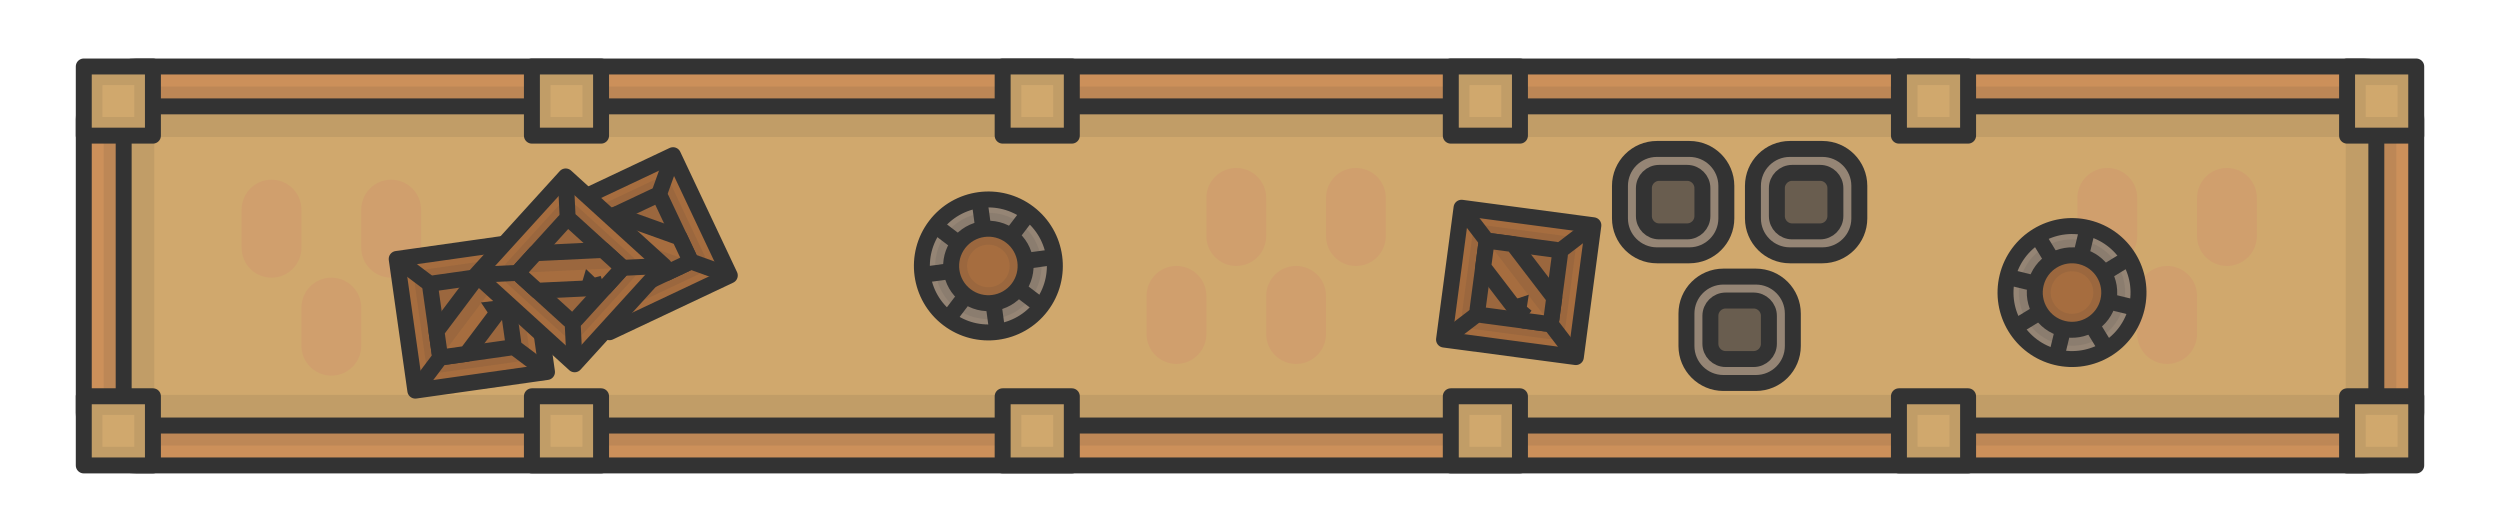
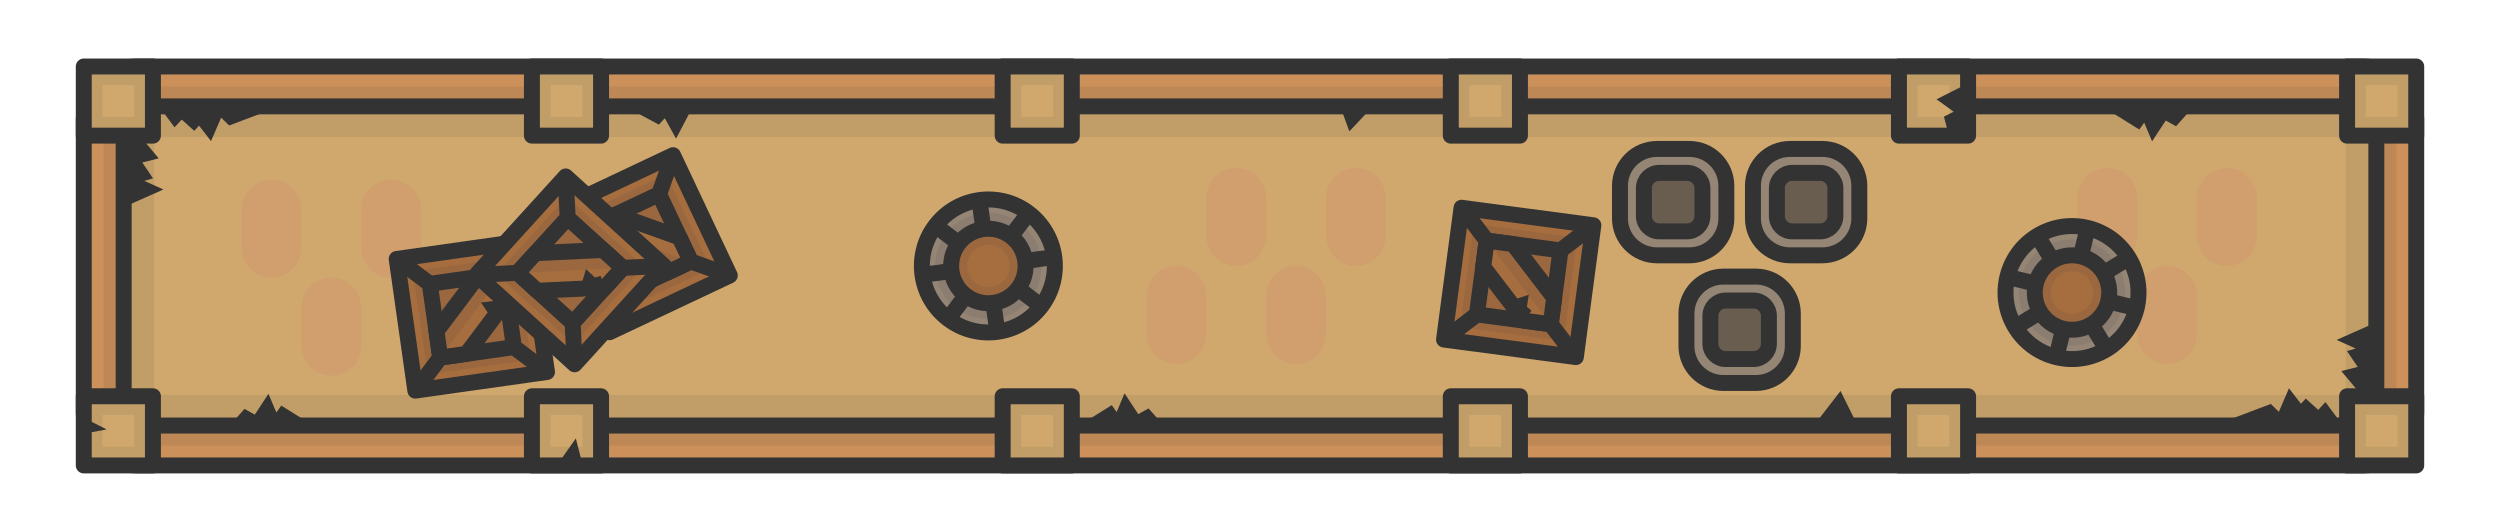
<svg xmlns="http://www.w3.org/2000/svg" width="2350mm" height="500mm" viewBox="0 0 2350 500" version="1.1" id="svg5">
  <defs id="defs2">
    <clipPath clipPathUnits="userSpaceOnUse" id="clipPath54">
      <path id="path54" style="stroke-width:0.1;stroke-linecap:square;paint-order:markers fill stroke;stop-color:#000000" d="m 1691.199,-792.32 h 1634.892 v 92.828 H 1691.199 Z" />
    </clipPath>
    <clipPath clipPathUnits="userSpaceOnUse" id="clipPath33">
      <rect style="fill:#000000;stroke:none;stroke-width:1;stroke-linecap:butt;stroke-linejoin:bevel;paint-order:stroke markers fill;stop-color:#000000" id="rect33" width="46.192" height="80.007" x="75" y="399.997" />
    </clipPath>
    <clipPath clipPathUnits="userSpaceOnUse" id="clipPath27">
      <rect style="fill:none;stroke:#000000;stroke-width:1;stroke-linecap:butt;stroke-linejoin:bevel;paint-order:stroke markers fill;stop-color:#000000" id="rect28-6" width="46.161" height="39.922" x="86.574" y="420.063" />
    </clipPath>
  </defs>
  <g id="layer1">
    <rect style="fill:#cc905a;fill-opacity:1;fill-rule:evenodd;stroke:#333333;stroke-width:15;stroke-linecap:round;stroke-linejoin:round;stroke-miterlimit:4;stroke-dasharray:none;stroke-dashoffset:188.976" id="rect8162-00" width="2192.5" height="375" x="78.75" y="62.5" ry="49.631" />
    <rect style="fill:#d0a86d;fill-opacity:1;fill-rule:evenodd;stroke:#333333;stroke-width:15;stroke-linecap:round;stroke-linejoin:round;stroke-miterlimit:4;stroke-dasharray:none;stroke-dashoffset:188.976" id="rect8162-0-6" width="2117.5" height="300" x="116.25" y="100" ry="22.1" />
    <rect style="fill:none;fill-opacity:1;fill-rule:evenodd;stroke:#333333;stroke-width:47.5;stroke-linecap:round;stroke-linejoin:round;stroke-miterlimit:4;stroke-dasharray:none;stroke-dashoffset:188.976;stroke-opacity:0.1" id="rect8162-0-3-6" width="2107.5" height="290" x="121.25" y="105" ry="21.364" />
    <g id="g20707-2" transform="matrix(5,0,0,5,-318.75,24.99998)">
      <rect style="fill:#d0a86d;fill-opacity:1;fill-rule:evenodd;stroke:#333333;stroke-width:3;stroke-linecap:round;stroke-linejoin:round;stroke-miterlimit:4;stroke-dasharray:none;stroke-dashoffset:188.976;stroke-opacity:1" id="rect18654-5" width="13" height="13" x="79.5" y="7.5" ry="0" />
      <rect style="fill:none;fill-opacity:1;fill-rule:evenodd;stroke:#333333;stroke-width:3;stroke-linecap:round;stroke-linejoin:round;stroke-miterlimit:4;stroke-dasharray:none;stroke-dashoffset:188.976;stroke-opacity:0.1" id="rect20543-8" width="9" height="9" x="81.5" y="9.5" />
    </g>
    <g id="g20707-4-6" transform="matrix(5,0,0,5,-318.75,335)">
      <rect style="fill:#d0a86d;fill-opacity:1;fill-rule:evenodd;stroke:#333333;stroke-width:3;stroke-linecap:round;stroke-linejoin:round;stroke-miterlimit:4;stroke-dasharray:none;stroke-dashoffset:188.976;stroke-opacity:1" id="rect18654-0-1" width="13" height="13" x="79.5" y="7.5" ry="0" />
      <rect style="fill:none;fill-opacity:1;fill-rule:evenodd;stroke:#333333;stroke-width:3;stroke-linecap:round;stroke-linejoin:round;stroke-miterlimit:4;stroke-dasharray:none;stroke-dashoffset:188.976;stroke-opacity:0.1" id="rect20543-4-4" width="9" height="9" x="81.5" y="9.5" />
    </g>
    <g id="g20707-1-7" transform="matrix(5,0,0,5,966.25,24.99998)">
      <rect style="fill:#d0a86d;fill-opacity:1;fill-rule:evenodd;stroke:#333333;stroke-width:3;stroke-linecap:round;stroke-linejoin:round;stroke-miterlimit:4;stroke-dasharray:none;stroke-dashoffset:188.976;stroke-opacity:1" id="rect18654-9-8" width="13" height="13" x="79.5" y="7.5" ry="0" />
      <rect style="fill:none;fill-opacity:1;fill-rule:evenodd;stroke:#333333;stroke-width:3;stroke-linecap:round;stroke-linejoin:round;stroke-miterlimit:4;stroke-dasharray:none;stroke-dashoffset:188.976;stroke-opacity:0.1" id="rect20543-7-0" width="9" height="9" x="81.5" y="9.5" />
    </g>
    <g id="g20707-1-7-0" transform="matrix(5,0,0,5,1387.5,24.99997)">
      <rect style="fill:#d0a86d;fill-opacity:1;fill-rule:evenodd;stroke:#333333;stroke-width:3;stroke-linecap:round;stroke-linejoin:round;stroke-miterlimit:4;stroke-dasharray:none;stroke-dashoffset:188.976;stroke-opacity:1" id="rect18654-9-8-2" width="13" height="13" x="79.5" y="7.5" ry="0" />
      <rect style="fill:none;fill-opacity:1;fill-rule:evenodd;stroke:#333333;stroke-width:3;stroke-linecap:round;stroke-linejoin:round;stroke-miterlimit:4;stroke-dasharray:none;stroke-dashoffset:188.976;stroke-opacity:0.1" id="rect20543-7-0-6" width="9" height="9" x="81.5" y="9.5" />
    </g>
    <g id="g20707-1-7-0-7" transform="matrix(5,0,0,5,1808.75,24.99997)">
      <rect style="fill:#d0a86d;fill-opacity:1;fill-rule:evenodd;stroke:#333333;stroke-width:3;stroke-linecap:round;stroke-linejoin:round;stroke-miterlimit:4;stroke-dasharray:none;stroke-dashoffset:188.976;stroke-opacity:1" id="rect18654-9-8-2-1" width="13" height="13" x="79.5" y="7.5" ry="0" />
      <rect style="fill:none;fill-opacity:1;fill-rule:evenodd;stroke:#333333;stroke-width:3;stroke-linecap:round;stroke-linejoin:round;stroke-miterlimit:4;stroke-dasharray:none;stroke-dashoffset:188.976;stroke-opacity:0.1" id="rect20543-7-0-6-6" width="9" height="9" x="81.5" y="9.5" />
    </g>
    <g id="g20707-1-7-0-7-4" transform="matrix(5,0,0,5,1808.75,335)">
      <rect style="fill:#d0a86d;fill-opacity:1;fill-rule:evenodd;stroke:#333333;stroke-width:3;stroke-linecap:round;stroke-linejoin:round;stroke-miterlimit:4;stroke-dasharray:none;stroke-dashoffset:188.976;stroke-opacity:1" id="rect18654-9-8-2-1-9" width="13" height="13" x="79.5" y="7.5" ry="0" />
      <rect style="fill:none;fill-opacity:1;fill-rule:evenodd;stroke:#333333;stroke-width:3;stroke-linecap:round;stroke-linejoin:round;stroke-miterlimit:4;stroke-dasharray:none;stroke-dashoffset:188.976;stroke-opacity:0.1" id="rect20543-7-0-6-6-5" width="9" height="9" x="81.5" y="9.5" />
    </g>
    <g id="g20707-1-7-0-7-4-8" transform="matrix(5,0,0,5,1387.5,335)">
      <rect style="fill:#d0a86d;fill-opacity:1;fill-rule:evenodd;stroke:#333333;stroke-width:3;stroke-linecap:round;stroke-linejoin:round;stroke-miterlimit:4;stroke-dasharray:none;stroke-dashoffset:188.976;stroke-opacity:1" id="rect18654-9-8-2-1-9-4" width="13" height="13" x="79.5" y="7.5" ry="0" />
      <rect style="fill:none;fill-opacity:1;fill-rule:evenodd;stroke:#333333;stroke-width:3;stroke-linecap:round;stroke-linejoin:round;stroke-miterlimit:4;stroke-dasharray:none;stroke-dashoffset:188.976;stroke-opacity:0.1" id="rect20543-7-0-6-6-5-0" width="9" height="9" x="81.5" y="9.5" />
    </g>
    <g id="g2453-2" transform="matrix(5,0,0,5,492.5,255.0038)">
      <g id="g20707-7-1-75" transform="translate(-78,-46.00075)">
        <rect style="fill:#d0a86d;fill-opacity:1;fill-rule:evenodd;stroke:#333333;stroke-width:3;stroke-linecap:round;stroke-linejoin:round;stroke-miterlimit:4;stroke-dasharray:none;stroke-dashoffset:188.976;stroke-opacity:1" id="rect18654-2-4-1" width="13" height="13" x="79.5" y="7.5" ry="0" />
        <rect style="fill:none;fill-opacity:1;fill-rule:evenodd;stroke:#333333;stroke-width:3;stroke-linecap:round;stroke-linejoin:round;stroke-miterlimit:4;stroke-dasharray:none;stroke-dashoffset:188.976;stroke-opacity:0.1" id="rect20543-9-1-6" width="9" height="9" x="81.5" y="9.5" />
      </g>
      <g id="g20707-1-1-0-4" transform="translate(10.5,-46.00075)">
        <rect style="fill:#d0a86d;fill-opacity:1;fill-rule:evenodd;stroke:#333333;stroke-width:3;stroke-linecap:round;stroke-linejoin:round;stroke-miterlimit:4;stroke-dasharray:none;stroke-dashoffset:188.976;stroke-opacity:1" id="rect18654-9-4-8-0" width="13" height="13" x="79.5" y="7.5" ry="0" />
        <rect style="fill:none;fill-opacity:1;fill-rule:evenodd;stroke:#333333;stroke-width:3;stroke-linecap:round;stroke-linejoin:round;stroke-miterlimit:4;stroke-dasharray:none;stroke-dashoffset:188.976;stroke-opacity:0.1" id="rect20543-7-7-2-58" width="9" height="9" x="81.5" y="9.5" />
      </g>
    </g>
    <g id="g2453-4-9" transform="matrix(5,0,0,5,492.5,565.0038)">
      <g id="g20707-7-1-7-2" transform="translate(-78,-46.00075)">
        <rect style="fill:#d0a86d;fill-opacity:1;fill-rule:evenodd;stroke:#333333;stroke-width:3;stroke-linecap:round;stroke-linejoin:round;stroke-miterlimit:4;stroke-dasharray:none;stroke-dashoffset:188.976;stroke-opacity:1" id="rect18654-2-4-5-3" width="13" height="13" x="79.5" y="7.5" ry="0" />
        <rect style="fill:none;fill-opacity:1;fill-rule:evenodd;stroke:#333333;stroke-width:3;stroke-linecap:round;stroke-linejoin:round;stroke-miterlimit:4;stroke-dasharray:none;stroke-dashoffset:188.976;stroke-opacity:0.1" id="rect20543-9-1-7-2" width="9" height="9" x="81.5" y="9.5" />
      </g>
      <g id="g20707-1-1-0-8-6" transform="translate(10.5,-46.00075)">
        <rect style="fill:#d0a86d;fill-opacity:1;fill-rule:evenodd;stroke:#333333;stroke-width:3;stroke-linecap:round;stroke-linejoin:round;stroke-miterlimit:4;stroke-dasharray:none;stroke-dashoffset:188.976;stroke-opacity:1" id="rect18654-9-4-8-6-8" width="13" height="13" x="79.5" y="7.5" ry="0" />
        <rect style="fill:none;fill-opacity:1;fill-rule:evenodd;stroke:#333333;stroke-width:3;stroke-linecap:round;stroke-linejoin:round;stroke-miterlimit:4;stroke-dasharray:none;stroke-dashoffset:188.976;stroke-opacity:0.1" id="rect20543-7-7-2-5-3" width="9" height="9" x="81.5" y="9.5" />
      </g>
    </g>
    <g id="g20707-0-6" transform="matrix(5,0,0,5,966.25,335)">
      <rect style="fill:#d0a86d;fill-opacity:1;fill-rule:evenodd;stroke:#333333;stroke-width:3;stroke-linecap:round;stroke-linejoin:round;stroke-miterlimit:4;stroke-dasharray:none;stroke-dashoffset:188.976;stroke-opacity:1" id="rect18654-1-6" width="13" height="13" x="79.5" y="7.5" ry="0" />
      <rect style="fill:none;fill-opacity:1;fill-rule:evenodd;stroke:#333333;stroke-width:3;stroke-linecap:round;stroke-linejoin:round;stroke-miterlimit:4;stroke-dasharray:none;stroke-dashoffset:188.976;stroke-opacity:0.1" id="rect20543-2-6" width="9" height="9" x="81.5" y="9.5" />
    </g>
    <g id="g1750-3-6" transform="matrix(5,0,0,5,1626.089,19.3528)">
      <rect style="fill:#d09f6d;fill-opacity:1;fill-rule:evenodd;stroke:#333333;stroke-width:0;stroke-linecap:round;stroke-linejoin:round;stroke-miterlimit:4;stroke-dasharray:none;stroke-dashoffset:188.976;stroke-opacity:1" id="rect3130-1-6" width="18.419" height="11.245" x="27.71" y="-99.071" ry="5.623" transform="rotate(90)" />
      <rect style="fill:#d09f6d;fill-opacity:1;fill-rule:evenodd;stroke:#333333;stroke-width:0;stroke-linecap:round;stroke-linejoin:round;stroke-miterlimit:4;stroke-dasharray:none;stroke-dashoffset:188.976;stroke-opacity:1" id="rect3130-7-6-1" width="18.419" height="11.245" x="46.129" y="-87.825" ry="5.623" transform="rotate(90)" />
      <rect style="fill:#d09f6d;fill-opacity:1;fill-rule:evenodd;stroke:#333333;stroke-width:0;stroke-linecap:round;stroke-linejoin:round;stroke-miterlimit:4;stroke-dasharray:none;stroke-dashoffset:188.976;stroke-opacity:1" id="rect3130-5-2-3" width="18.419" height="11.245" x="27.71" y="-76.58" ry="5.623" transform="rotate(90)" />
    </g>
    <g id="g1750-3-0" transform="matrix(5,0,0,5,-99.54492,30.36444)">
      <rect style="fill:#d09f6d;fill-opacity:1;fill-rule:evenodd;stroke:#333333;stroke-width:0;stroke-linecap:round;stroke-linejoin:round;stroke-miterlimit:4;stroke-dasharray:none;stroke-dashoffset:188.976;stroke-opacity:1" id="rect3130-1-3" width="18.419" height="11.245" x="27.71" y="-99.071" ry="5.623" transform="rotate(90)" />
      <rect style="fill:#d09f6d;fill-opacity:1;fill-rule:evenodd;stroke:#333333;stroke-width:0;stroke-linecap:round;stroke-linejoin:round;stroke-miterlimit:4;stroke-dasharray:none;stroke-dashoffset:188.976;stroke-opacity:1" id="rect3130-7-6-5" width="18.419" height="11.245" x="46.129" y="-87.825" ry="5.623" transform="rotate(90)" />
      <rect style="fill:#d09f6d;fill-opacity:1;fill-rule:evenodd;stroke:#333333;stroke-width:0;stroke-linecap:round;stroke-linejoin:round;stroke-miterlimit:4;stroke-dasharray:none;stroke-dashoffset:188.976;stroke-opacity:1" id="rect3130-5-2-8" width="18.419" height="11.245" x="27.71" y="-76.58" ry="5.623" transform="rotate(90)" />
    </g>
    <g id="g1745-1-5" transform="matrix(5,0,0,5,214.0325,10.76204)">
      <rect style="fill:#d09f6d;fill-opacity:1;fill-rule:evenodd;stroke:#333333;stroke-width:0;stroke-linecap:round;stroke-linejoin:round;stroke-miterlimit:4;stroke-dasharray:none;stroke-dashoffset:188.976;stroke-opacity:1" id="rect3130-8-9-8" width="18.419" height="11.245" x="-47.848" y="206.482" ry="5.623" transform="rotate(-90)" />
      <rect style="fill:#d09f6d;fill-opacity:1;fill-rule:evenodd;stroke:#333333;stroke-width:0;stroke-linecap:round;stroke-linejoin:round;stroke-miterlimit:4;stroke-dasharray:none;stroke-dashoffset:188.976;stroke-opacity:1" id="rect3130-4-7-4" width="18.419" height="11.245" x="-66.267" y="172.746" ry="5.623" transform="rotate(-90)" />
      <rect style="fill:#d09f6d;fill-opacity:1;fill-rule:evenodd;stroke:#333333;stroke-width:0;stroke-linecap:round;stroke-linejoin:round;stroke-miterlimit:4;stroke-dasharray:none;stroke-dashoffset:188.976;stroke-opacity:1" id="rect3130-7-0-4-7" width="18.419" height="11.245" x="-47.848" y="183.991" ry="5.623" transform="rotate(-90)" />
      <rect style="fill:#d09f6d;fill-opacity:1;fill-rule:evenodd;stroke:#333333;stroke-width:0;stroke-linecap:round;stroke-linejoin:round;stroke-miterlimit:4;stroke-dasharray:none;stroke-dashoffset:188.976;stroke-opacity:1" id="rect3130-5-1-2-2" width="18.419" height="11.245" x="-66.267" y="195.237" ry="5.623" transform="rotate(-90)" />
    </g>
    <g id="g3" transform="translate(-1797.237,2.49999)">
      <g id="g5823-7-2" transform="matrix(5,0,0,5,2962.5,-220)">
        <rect style="fill:#958575;fill-opacity:1;fill-rule:evenodd;stroke:#333333;stroke-width:3;stroke-linecap:round;stroke-linejoin:round;stroke-miterlimit:4;stroke-dasharray:none;stroke-dashoffset:188.976;stroke-opacity:1" id="rect5296-7-0" width="20" height="20" x="71.5" y="71.5" ry="6.951" />
        <rect style="fill:#695d4f;fill-opacity:1;fill-rule:evenodd;stroke:#333333;stroke-width:3;stroke-linecap:round;stroke-linejoin:round;stroke-miterlimit:4;stroke-dasharray:none;stroke-dashoffset:188.976;stroke-opacity:1" id="rect5296-0-65-3" width="11" height="11" x="76" y="76" ry="2.877" />
      </g>
      <g id="g5823-5-1" transform="matrix(5,0,0,5,3087.5,-220)">
        <rect style="fill:#958575;fill-opacity:1;fill-rule:evenodd;stroke:#333333;stroke-width:3;stroke-linecap:round;stroke-linejoin:round;stroke-miterlimit:4;stroke-dasharray:none;stroke-dashoffset:188.976;stroke-opacity:1" id="rect5296-8-1" width="20" height="20" x="71.5" y="71.5" ry="6.951" />
        <rect style="fill:#695d4f;fill-opacity:1;fill-rule:evenodd;stroke:#333333;stroke-width:3;stroke-linecap:round;stroke-linejoin:round;stroke-miterlimit:4;stroke-dasharray:none;stroke-dashoffset:188.976;stroke-opacity:1" id="rect5296-0-6-2" width="11" height="11" x="76" y="76" ry="2.877" />
      </g>
      <g id="g5823-43" transform="matrix(0,-5,5,0,3025,715)">
        <rect style="fill:#958575;fill-opacity:1;fill-rule:evenodd;stroke:#333333;stroke-width:3;stroke-linecap:round;stroke-linejoin:round;stroke-miterlimit:4;stroke-dasharray:none;stroke-dashoffset:188.976;stroke-opacity:1" id="rect5296-1" width="20" height="20" x="71.5" y="71.5" ry="6.951" />
        <rect style="fill:#695d4f;fill-opacity:1;fill-rule:evenodd;stroke:#333333;stroke-width:3;stroke-linecap:round;stroke-linejoin:round;stroke-miterlimit:4;stroke-dasharray:none;stroke-dashoffset:188.976;stroke-opacity:1" id="rect5296-0-48" width="11" height="11" x="76" y="76" ry="2.877" />
      </g>
    </g>
    <g id="g2" transform="rotate(-8.054861,1832.56,-2431.337)">
      <rect style="fill:#a66d3f;fill-opacity:1;fill-rule:evenodd;stroke:#333333;stroke-width:15;stroke-linecap:round;stroke-linejoin:round;stroke-miterlimit:4;stroke-dasharray:none;stroke-dashoffset:188.976;stroke-opacity:1" id="rect5899" width="125" height="125" x="12.5" y="12.5" ry="0" />
      <rect style="fill:none;fill-opacity:1;fill-rule:evenodd;stroke:#333333;stroke-width:28;stroke-linecap:round;stroke-linejoin:round;stroke-miterlimit:4;stroke-dasharray:none;stroke-dashoffset:188.976;stroke-opacity:0.1" id="rect5899-1-2" width="70" height="70" x="40" y="40" ry="0" />
      <rect style="fill:#9b673e;fill-opacity:1;fill-rule:evenodd;stroke:#333333;stroke-width:15;stroke-linecap:round;stroke-linejoin:round;stroke-miterlimit:4;stroke-dasharray:none;stroke-dashoffset:188.976;stroke-opacity:1" id="rect5899-1" width="70" height="70" x="40" y="40" ry="4.768" />
      <path style="fill:#a66d3f;fill-opacity:1;stroke:#333333;stroke-width:15;stroke-linecap:butt;stroke-linejoin:round;stroke-miterlimit:4;stroke-dasharray:none;stroke-opacity:1" d="m 40,110 -5e-6,-25 45,-45 25,5e-6 5e-5,25 L 65,110 Z" id="path7105" />
      <path style="fill:#333333;fill-opacity:0.1;stroke:#000000;stroke-width:0;stroke-linecap:butt;stroke-linejoin:miter;stroke-miterlimit:4;stroke-dasharray:none;stroke-opacity:1" d="M 40,110 V 85 L 85,40 H 110 Z" id="path9607" />
      <path style="fill:none;stroke:#333333;stroke-width:15;stroke-linecap:butt;stroke-linejoin:miter;stroke-dasharray:none;stroke-opacity:1" d="M 110,40 132.5,17.5" id="path1" />
      <path style="fill:none;stroke:#333333;stroke-width:15;stroke-linecap:butt;stroke-linejoin:miter;stroke-dasharray:none;stroke-opacity:1" d="m 132.5,132.5 -22.5,-22.5" id="path1-5" />
      <path style="fill:none;stroke:#333333;stroke-width:15;stroke-linecap:butt;stroke-linejoin:miter;stroke-dasharray:none;stroke-opacity:1" d="m 40,40 -22.5,-22.5" id="path1-1" />
      <path style="fill:none;stroke:#333333;stroke-width:15;stroke-linecap:butt;stroke-linejoin:miter;stroke-dasharray:none;stroke-opacity:1" d="m 17.5,132.5 22.5,-22.5" id="path1-5-8" />
      <path style="fill:#333333;fill-opacity:1;stroke:#000000;stroke-width:0;stroke-linecap:butt;stroke-linejoin:miter;stroke-dasharray:none;stroke-opacity:1" d="m 94.329,82.888 -9.137,-18.801 11.509,0.264 2.999,-4.783 10.3,5.433 z" id="path2" />
    </g>
    <g id="g2-7" transform="rotate(-115.2695,387.729,-15.21652)">
      <rect style="fill:#a66d3f;fill-opacity:1;fill-rule:evenodd;stroke:#333333;stroke-width:15;stroke-linecap:round;stroke-linejoin:round;stroke-miterlimit:4;stroke-dasharray:none;stroke-dashoffset:188.976;stroke-opacity:1" id="rect5899-9" width="125" height="125" x="12.5" y="12.5" ry="0" />
      <rect style="fill:none;fill-opacity:1;fill-rule:evenodd;stroke:#333333;stroke-width:28;stroke-linecap:round;stroke-linejoin:round;stroke-miterlimit:4;stroke-dasharray:none;stroke-dashoffset:188.976;stroke-opacity:0.1" id="rect5899-1-2-0" width="70" height="70" x="40" y="40" ry="0" />
      <rect style="fill:#9b673e;fill-opacity:1;fill-rule:evenodd;stroke:#333333;stroke-width:15;stroke-linecap:round;stroke-linejoin:round;stroke-miterlimit:4;stroke-dasharray:none;stroke-dashoffset:188.976;stroke-opacity:1" id="rect5899-1-0" width="70" height="70" x="40" y="40" ry="4.768" />
      <path style="fill:#a66d3f;fill-opacity:1;stroke:#333333;stroke-width:15;stroke-linecap:butt;stroke-linejoin:round;stroke-miterlimit:4;stroke-dasharray:none;stroke-opacity:1" d="m 40,110 -5e-6,-25 45,-45 25,5e-6 5e-5,25 L 65,110 Z" id="path7105-4" />
      <path style="fill:#333333;fill-opacity:0.1;stroke:#000000;stroke-width:0;stroke-linecap:butt;stroke-linejoin:miter;stroke-miterlimit:4;stroke-dasharray:none;stroke-opacity:1" d="M 40,110 V 85 L 85,40 H 110 Z" id="path9607-6" />
      <path style="fill:none;stroke:#333333;stroke-width:15;stroke-linecap:butt;stroke-linejoin:miter;stroke-dasharray:none;stroke-opacity:1" d="M 110,40 132.5,17.5" id="path1-2" />
      <path style="fill:none;stroke:#333333;stroke-width:15;stroke-linecap:butt;stroke-linejoin:miter;stroke-dasharray:none;stroke-opacity:1" d="m 132.5,132.5 -22.5,-22.5" id="path1-5-6" />
      <path style="fill:none;stroke:#333333;stroke-width:15;stroke-linecap:butt;stroke-linejoin:miter;stroke-dasharray:none;stroke-opacity:1" d="m 40,40 -22.5,-22.5" id="path1-1-8" />
      <path style="fill:none;stroke:#333333;stroke-width:15;stroke-linecap:butt;stroke-linejoin:miter;stroke-dasharray:none;stroke-opacity:1" d="m 17.5,132.5 22.5,-22.5" id="path1-5-8-9" />
      <path style="fill:#333333;fill-opacity:1;stroke:#000000;stroke-width:0;stroke-linecap:butt;stroke-linejoin:miter;stroke-dasharray:none;stroke-opacity:1" d="m 94.329,82.888 -9.137,-18.801 11.509,0.264 2.999,-4.783 10.3,5.433 z" id="path2-0" />
    </g>
    <g id="g2-1" transform="rotate(42.27551,73.79685,760.6874)">
      <rect style="fill:#a66d3f;fill-opacity:1;fill-rule:evenodd;stroke:#333333;stroke-width:15;stroke-linecap:round;stroke-linejoin:round;stroke-miterlimit:4;stroke-dasharray:none;stroke-dashoffset:188.976;stroke-opacity:1" id="rect5899-8" width="125" height="125" x="12.5" y="12.5" ry="0" />
      <rect style="fill:none;fill-opacity:1;fill-rule:evenodd;stroke:#333333;stroke-width:28;stroke-linecap:round;stroke-linejoin:round;stroke-miterlimit:4;stroke-dasharray:none;stroke-dashoffset:188.976;stroke-opacity:0.1" id="rect5899-1-2-4" width="70" height="70" x="40" y="40" ry="0" />
      <rect style="fill:#9b673e;fill-opacity:1;fill-rule:evenodd;stroke:#333333;stroke-width:15;stroke-linecap:round;stroke-linejoin:round;stroke-miterlimit:4;stroke-dasharray:none;stroke-dashoffset:188.976;stroke-opacity:1" id="rect5899-1-9" width="70" height="70" x="40" y="40" ry="4.768" />
      <path style="fill:#a66d3f;fill-opacity:1;stroke:#333333;stroke-width:15;stroke-linecap:butt;stroke-linejoin:round;stroke-miterlimit:4;stroke-dasharray:none;stroke-opacity:1" d="m 40,110 -5e-6,-25 45,-45 25,5e-6 5e-5,25 L 65,110 Z" id="path7105-1" />
      <path style="fill:#333333;fill-opacity:0.1;stroke:#000000;stroke-width:0;stroke-linecap:butt;stroke-linejoin:miter;stroke-miterlimit:4;stroke-dasharray:none;stroke-opacity:1" d="M 40,110 V 85 L 85,40 H 110 Z" id="path9607-7" />
      <path style="fill:none;stroke:#333333;stroke-width:15;stroke-linecap:butt;stroke-linejoin:miter;stroke-dasharray:none;stroke-opacity:1" d="M 110,40 132.5,17.5" id="path1-8" />
      <path style="fill:none;stroke:#333333;stroke-width:15;stroke-linecap:butt;stroke-linejoin:miter;stroke-dasharray:none;stroke-opacity:1" d="m 132.5,132.5 -22.5,-22.5" id="path1-5-0" />
      <path style="fill:none;stroke:#333333;stroke-width:15;stroke-linecap:butt;stroke-linejoin:miter;stroke-dasharray:none;stroke-opacity:1" d="m 40,40 -22.5,-22.5" id="path1-1-9" />
      <path style="fill:none;stroke:#333333;stroke-width:15;stroke-linecap:butt;stroke-linejoin:miter;stroke-dasharray:none;stroke-opacity:1" d="m 17.5,132.5 22.5,-22.5" id="path1-5-8-0" />
      <path style="fill:#333333;fill-opacity:1;stroke:#000000;stroke-width:0;stroke-linecap:butt;stroke-linejoin:miter;stroke-dasharray:none;stroke-opacity:1" d="m 94.329,82.888 -9.137,-18.801 11.509,0.264 2.999,-4.783 10.3,5.433 z" id="path2-5" />
    </g>
    <g id="g2-1-8" transform="rotate(97.56699,667.8682,762.6244)">
      <rect style="fill:#a66d3f;fill-opacity:1;fill-rule:evenodd;stroke:#333333;stroke-width:15;stroke-linecap:round;stroke-linejoin:round;stroke-miterlimit:4;stroke-dasharray:none;stroke-dashoffset:188.976;stroke-opacity:1" id="rect5899-8-0" width="125" height="125" x="12.5" y="12.5" ry="0" />
      <rect style="fill:none;fill-opacity:1;fill-rule:evenodd;stroke:#333333;stroke-width:28;stroke-linecap:round;stroke-linejoin:round;stroke-miterlimit:4;stroke-dasharray:none;stroke-dashoffset:188.976;stroke-opacity:0.1" id="rect5899-1-2-4-8" width="70" height="70" x="40" y="40" ry="0" />
      <rect style="fill:#9b673e;fill-opacity:1;fill-rule:evenodd;stroke:#333333;stroke-width:15;stroke-linecap:round;stroke-linejoin:round;stroke-miterlimit:4;stroke-dasharray:none;stroke-dashoffset:188.976;stroke-opacity:1" id="rect5899-1-9-0" width="70" height="70" x="40" y="40" ry="4.768" />
      <path style="fill:#a66d3f;fill-opacity:1;stroke:#333333;stroke-width:15;stroke-linecap:butt;stroke-linejoin:round;stroke-miterlimit:4;stroke-dasharray:none;stroke-opacity:1" d="m 40,110 -5e-6,-25 45,-45 25,5e-6 5e-5,25 L 65,110 Z" id="path7105-1-9" />
      <path style="fill:#333333;fill-opacity:0.1;stroke:#000000;stroke-width:0;stroke-linecap:butt;stroke-linejoin:miter;stroke-miterlimit:4;stroke-dasharray:none;stroke-opacity:1" d="M 40,110 V 85 L 85,40 H 110 Z" id="path9607-7-5" />
      <path style="fill:none;stroke:#333333;stroke-width:15;stroke-linecap:butt;stroke-linejoin:miter;stroke-dasharray:none;stroke-opacity:1" d="M 110,40 132.5,17.5" id="path1-8-5" />
      <path style="fill:none;stroke:#333333;stroke-width:15;stroke-linecap:butt;stroke-linejoin:miter;stroke-dasharray:none;stroke-opacity:1" d="m 132.5,132.5 -22.5,-22.5" id="path1-5-0-9" />
      <path style="fill:none;stroke:#333333;stroke-width:15;stroke-linecap:butt;stroke-linejoin:miter;stroke-dasharray:none;stroke-opacity:1" d="m 40,40 -22.5,-22.5" id="path1-1-9-4" />
      <path style="fill:none;stroke:#333333;stroke-width:15;stroke-linecap:butt;stroke-linejoin:miter;stroke-dasharray:none;stroke-opacity:1" d="m 17.5,132.5 22.5,-22.5" id="path1-5-8-0-4" />
      <path style="fill:#333333;fill-opacity:1;stroke:#000000;stroke-width:0;stroke-linecap:butt;stroke-linejoin:miter;stroke-dasharray:none;stroke-opacity:1" d="m 94.329,82.888 -9.137,-18.801 11.509,0.264 2.999,-4.783 10.3,5.433 z" id="path2-5-1" />
    </g>
    <g id="g18120" transform="matrix(3.028051,-3.978807,3.978807,3.028051,864.4823,209.9425)">
      <circle style="fill:#958575;fill-opacity:1;fill-rule:evenodd;stroke:#333333;stroke-width:3;stroke-linecap:round;stroke-linejoin:round;stroke-miterlimit:4;stroke-dasharray:none;stroke-dashoffset:188.976;stroke-opacity:1" id="path12881-6-8" cx="1.448" cy="15.131" r="12.5" />
      <path style="fill:none;stroke:#333333;stroke-width:3;stroke-linecap:butt;stroke-linejoin:miter;stroke-miterlimit:4;stroke-dasharray:none;stroke-opacity:1" d="m -10.052,15.131 h 23" id="path17233-7" />
      <path style="fill:none;stroke:#333333;stroke-width:3;stroke-linecap:butt;stroke-linejoin:miter;stroke-miterlimit:4;stroke-dasharray:none;stroke-opacity:1" d="M -6.684,6.999 9.58,23.263" id="path17233-3-9" />
      <path style="fill:none;stroke:#333333;stroke-width:3;stroke-linecap:butt;stroke-linejoin:miter;stroke-miterlimit:4;stroke-dasharray:none;stroke-opacity:1" d="m 1.448,3.631 v 23" id="path17233-6-1" />
      <path style="fill:none;stroke:#333333;stroke-width:3;stroke-linecap:butt;stroke-linejoin:miter;stroke-miterlimit:4;stroke-dasharray:none;stroke-opacity:1" d="M -6.684,23.263 9.58,6.999" id="path17233-2-5" />
      <circle style="fill:#a66d3f;fill-opacity:1;fill-rule:evenodd;stroke:#333333;stroke-width:3;stroke-linecap:round;stroke-linejoin:round;stroke-miterlimit:4;stroke-dasharray:none;stroke-dashoffset:188.976;stroke-opacity:1" id="path12881-1" cx="1.448" cy="15.131" r="7" />
      <ellipse style="fill:none;fill-opacity:1;fill-rule:evenodd;stroke:#333333;stroke-width:6;stroke-linecap:round;stroke-linejoin:round;stroke-miterlimit:4;stroke-dasharray:none;stroke-dashoffset:188.976;stroke-opacity:0.1" id="path18009" cx="1.448" cy="15.131" rx="7" ry="7" />
    </g>
    <g id="g18120-0" transform="matrix(4.858749,1.180067,-1.180067,4.858749,1958.515,199.7728)">
      <circle style="fill:#958575;fill-opacity:1;fill-rule:evenodd;stroke:#333333;stroke-width:3;stroke-linecap:round;stroke-linejoin:round;stroke-miterlimit:4;stroke-dasharray:none;stroke-dashoffset:188.976;stroke-opacity:1" id="path12881-6-8-3" cx="1.448" cy="15.131" r="12.5" />
      <path style="fill:none;stroke:#333333;stroke-width:3;stroke-linecap:butt;stroke-linejoin:miter;stroke-miterlimit:4;stroke-dasharray:none;stroke-opacity:1" d="m -10.052,15.131 h 23" id="path17233-7-7" />
      <path style="fill:none;stroke:#333333;stroke-width:3;stroke-linecap:butt;stroke-linejoin:miter;stroke-miterlimit:4;stroke-dasharray:none;stroke-opacity:1" d="M -6.684,6.999 9.58,23.263" id="path17233-3-9-3" />
      <path style="fill:none;stroke:#333333;stroke-width:3;stroke-linecap:butt;stroke-linejoin:miter;stroke-miterlimit:4;stroke-dasharray:none;stroke-opacity:1" d="m 1.448,3.631 v 23" id="path17233-6-1-2" />
      <path style="fill:none;stroke:#333333;stroke-width:3;stroke-linecap:butt;stroke-linejoin:miter;stroke-miterlimit:4;stroke-dasharray:none;stroke-opacity:1" d="M -6.684,23.263 9.58,6.999" id="path17233-2-5-9" />
      <circle style="fill:#a66d3f;fill-opacity:1;fill-rule:evenodd;stroke:#333333;stroke-width:3;stroke-linecap:round;stroke-linejoin:round;stroke-miterlimit:4;stroke-dasharray:none;stroke-dashoffset:188.976;stroke-opacity:1" id="path12881-1-3" cx="1.448" cy="15.131" r="7" />
      <ellipse style="fill:none;fill-opacity:1;fill-rule:evenodd;stroke:#333333;stroke-width:6;stroke-linecap:round;stroke-linejoin:round;stroke-miterlimit:4;stroke-dasharray:none;stroke-dashoffset:188.976;stroke-opacity:0.1" id="path18009-3" cx="1.448" cy="15.131" rx="7" ry="7" />
    </g>
+     <path style="fill:#333333;fill-opacity:1;stroke:none;stroke-width:0.265px;stroke-linecap:butt;stroke-linejoin:miter;stroke-opacity:1" d="m 2217.609,368.839 -16.797,-20.056 15.44,-3.877 -10.098,-14.887 8.194,-2.41 -17.955,-8.074 32.295,-14.34 1.326,63.644 z" id="path6" />
+     <path style="fill:#333333;fill-opacity:1;stroke:none;stroke-width:0.265px;stroke-linecap:butt;stroke-linejoin:miter;stroke-opacity:1" d="m 2093.548,395.216 41.022,-15.527 7.543,7.41 9.528,-22.099 11.248,14.556 4.499,-4.896 11.777,10.586 6.749,-7.278 12.836,17.247 z" id="path1-23" />
+     <path style="fill:#333333;fill-opacity:1;stroke:none;stroke-width:0.265px;stroke-linecap:butt;stroke-linejoin:miter;stroke-opacity:1" d="m 132.391,128.814 16.796,20.056 -15.44,3.877 10.098,14.887 -8.194,2.41 17.955,8.074 -32.295,14.34 -1.326,-63.644 z" id="path6-1" />
+     <path style="fill:#333333;fill-opacity:1;stroke:none;stroke-width:0.265px;stroke-linecap:butt;stroke-linejoin:miter;stroke-opacity:1" d="m 256.452,102.437 -41.022,15.527 -7.543,-7.41 -9.528,22.099 -11.248,-14.556 -4.499,4.896 -11.777,-10.586 -6.749,7.278 -12.836,-17.247 z" id="path1-4" />
+     <path style="fill:#333333;fill-opacity:1;stroke:none;stroke-width:0.205px;stroke-linecap:butt;stroke-linejoin:miter;stroke-opacity:1" d="m 1015,399.552 30.062,-18.735 4.603,6.482 7.421,-17.567 12.846,19.54 9.7,-5.355 13.903,15.635 z" id="path3-7" />
+     <path style="fill:#333333;fill-opacity:1;stroke:none;stroke-width:0.205px;stroke-linecap:butt;stroke-linejoin:miter;stroke-opacity:1" d="m 294.445,400 -30.062,-18.735 -4.603,6.482 -7.421,-17.567 -12.846,19.54 -9.7,-5.355 -13.903,15.635 z" id="path3-7-4" />
+     <path style="fill:#333333;fill-opacity:1;stroke:none;stroke-width:0.205px;stroke-linecap:butt;stroke-linejoin:miter;stroke-opacity:1" d="m 1980.876,103.027 30.062,18.735 4.603,-6.482 7.421,17.567 12.846,-19.54 9.7,5.355 13.903,-15.635 z" id="path3-7-2" />
+     <path style="fill:#333333;stroke:none;stroke-width:0.265px;stroke-linecap:butt;stroke-linejoin:miter;stroke-opacity:1;fill-opacity:1" d="m 1290.493,100 -22.111,23.465 -8.554,-23.465 z" id="path3" />
+     <path style="fill:#333333;stroke:none;stroke-width:0.265px;stroke-linecap:butt;stroke-linejoin:miter;stroke-opacity:1;fill-opacity:1" d="m 587.484,100 31.855,17.177 5.551,-6.083 10.616,19.209 15.848,-30.303 z" id="path4" />
+     <path style="fill:#333333;stroke:none;stroke-width:0.265px;stroke-linecap:butt;stroke-linejoin:miter;stroke-opacity:1;fill-opacity:1" d="m 523.389,437.5 17.899,-25.413 6.481,25.413 z" id="path5" />
+     <path style="fill:#333333;stroke:none;stroke-width:0.265px;stroke-linecap:butt;stroke-linejoin:miter;stroke-opacity:1;fill-opacity:1" d="m 1850,78.288 -29.672,15.055 16.15,11.657 -9.17,4.63 4.654,17.87 H 1850 Z" id="path7" />
+     <path style="fill:#333333;stroke:none;stroke-width:0.265px;stroke-linecap:butt;stroke-linejoin:miter;stroke-opacity:1;fill-opacity:1" d="m 78.994,392.848 21.259,10.841 -20.978,3.811 z" id="path8" />
+     <path style="fill:#333333;stroke:none;stroke-width:0.265px;stroke-linecap:butt;stroke-linejoin:miter;stroke-opacity:1;fill-opacity:1" d="m 1746.16,400 -16.055,-32.5 -25.138,32.5 z" id="path9" />
  </g>
</svg>
